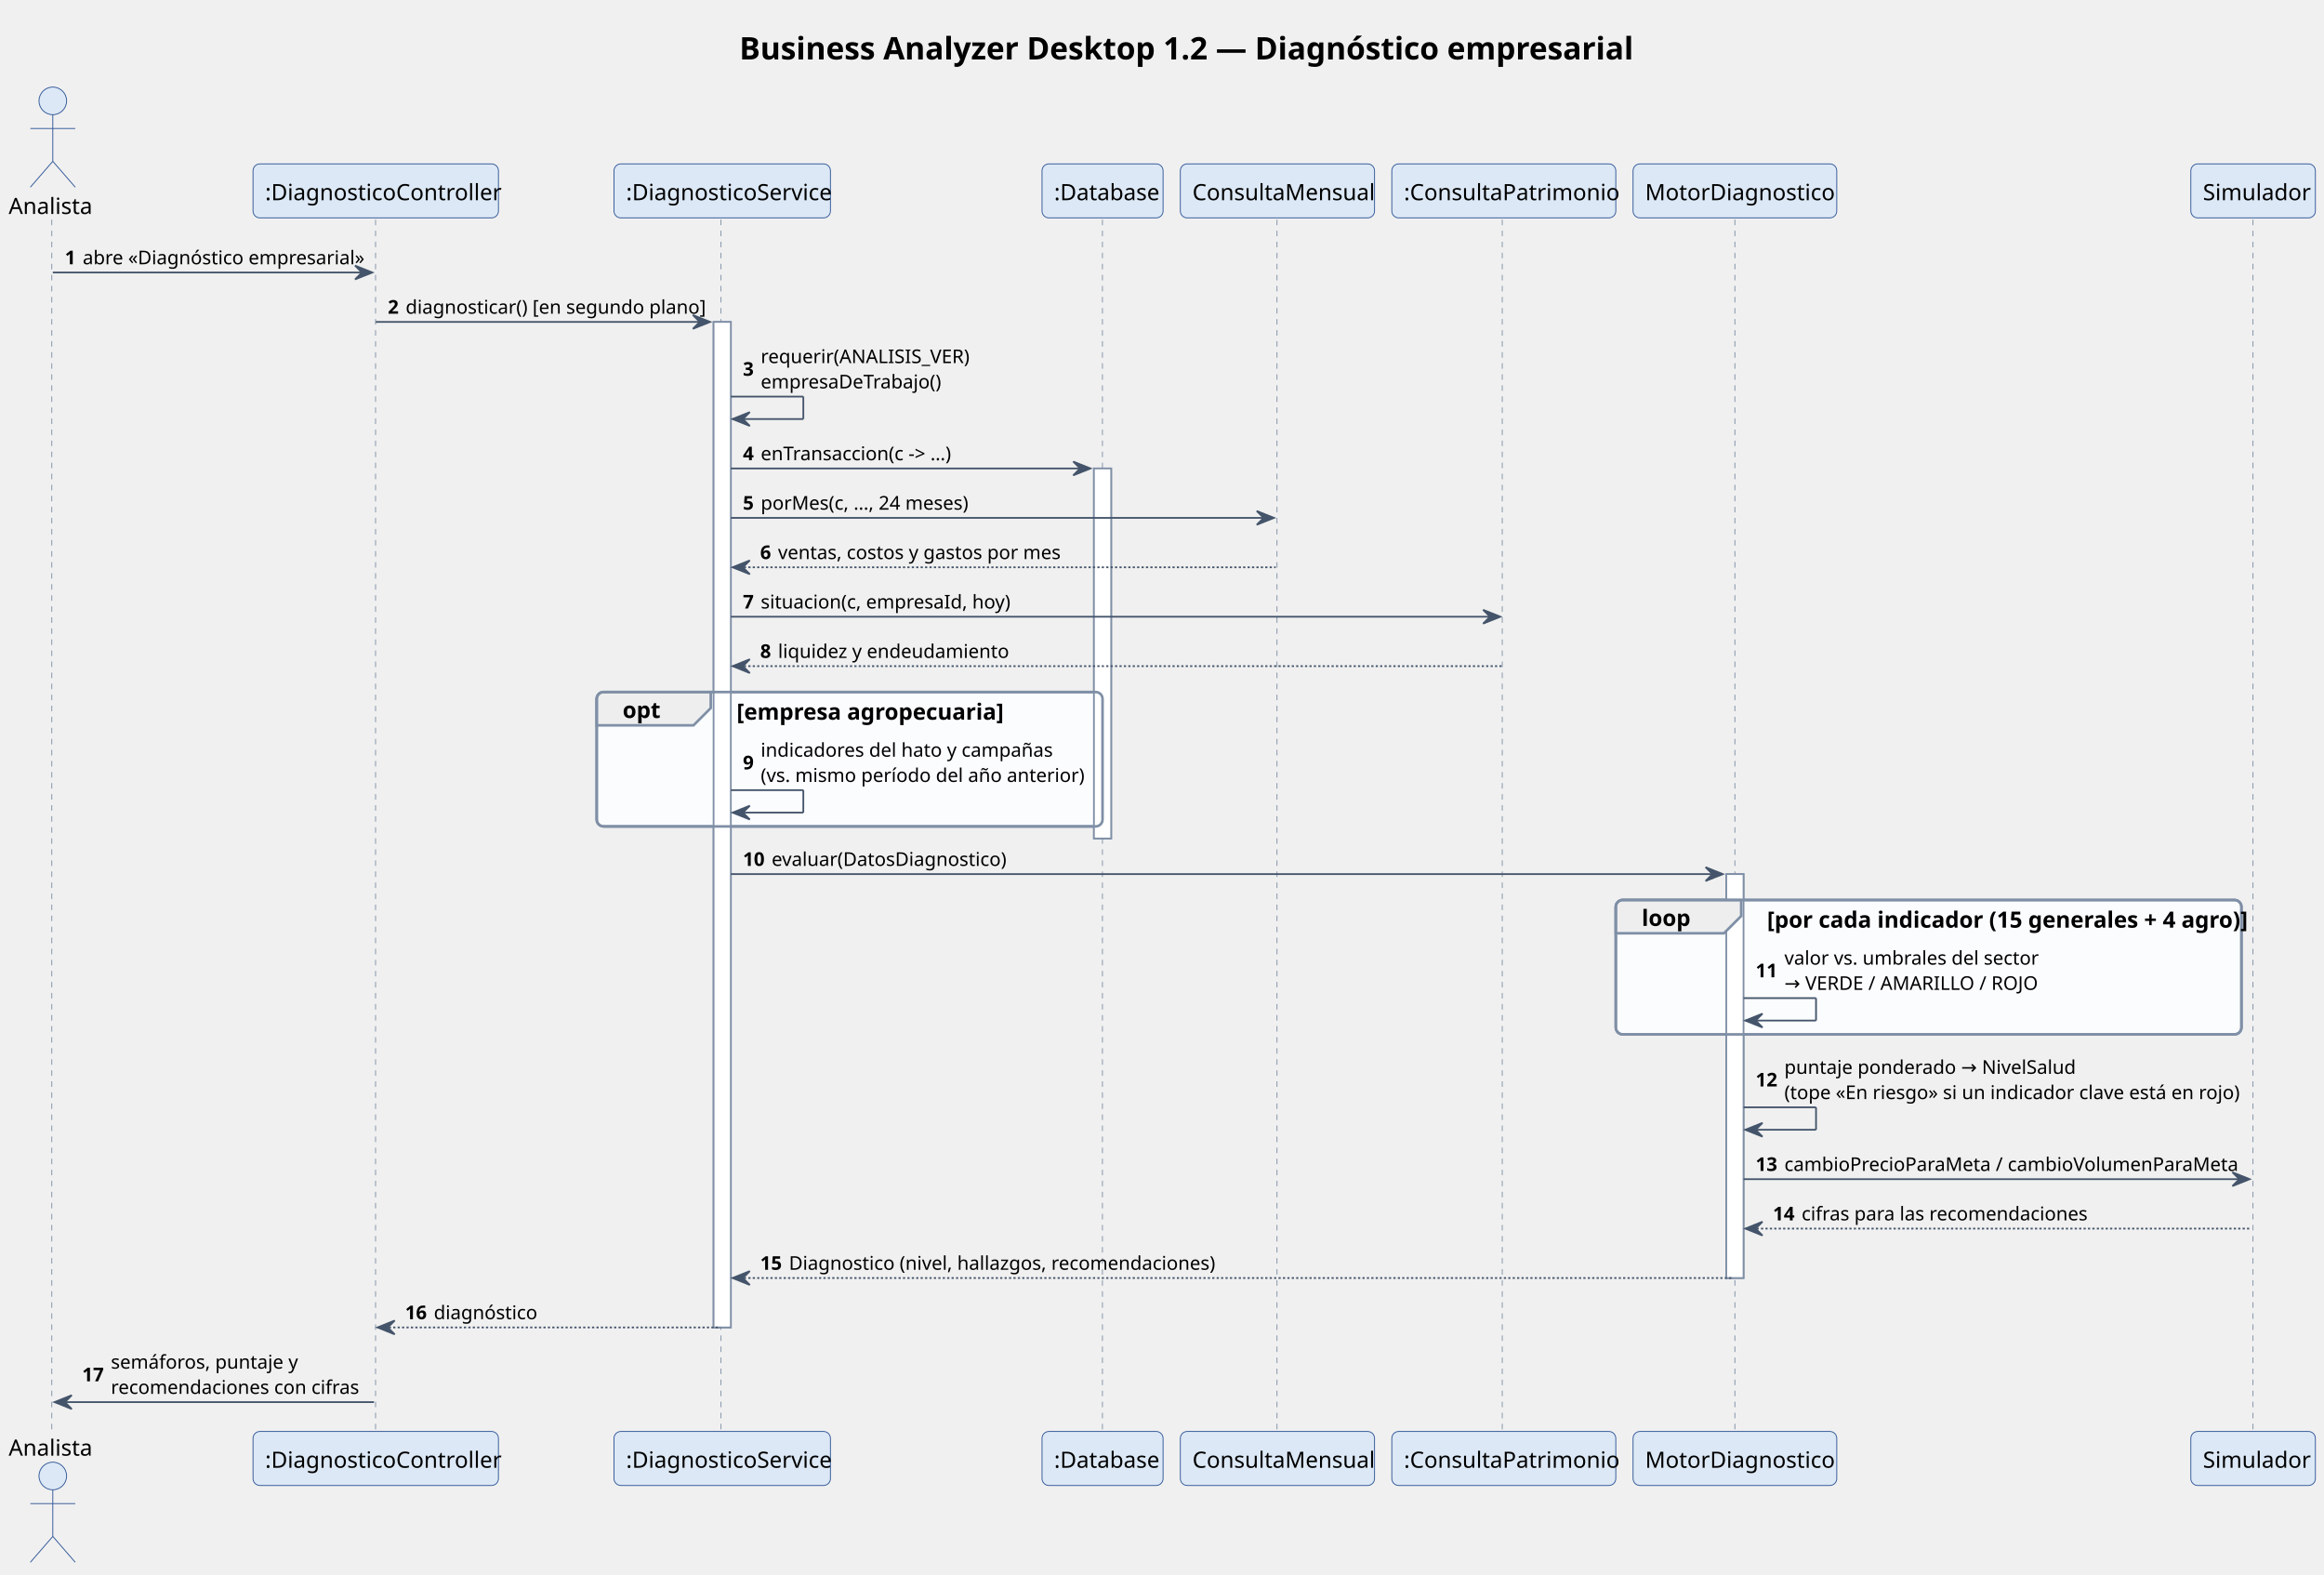
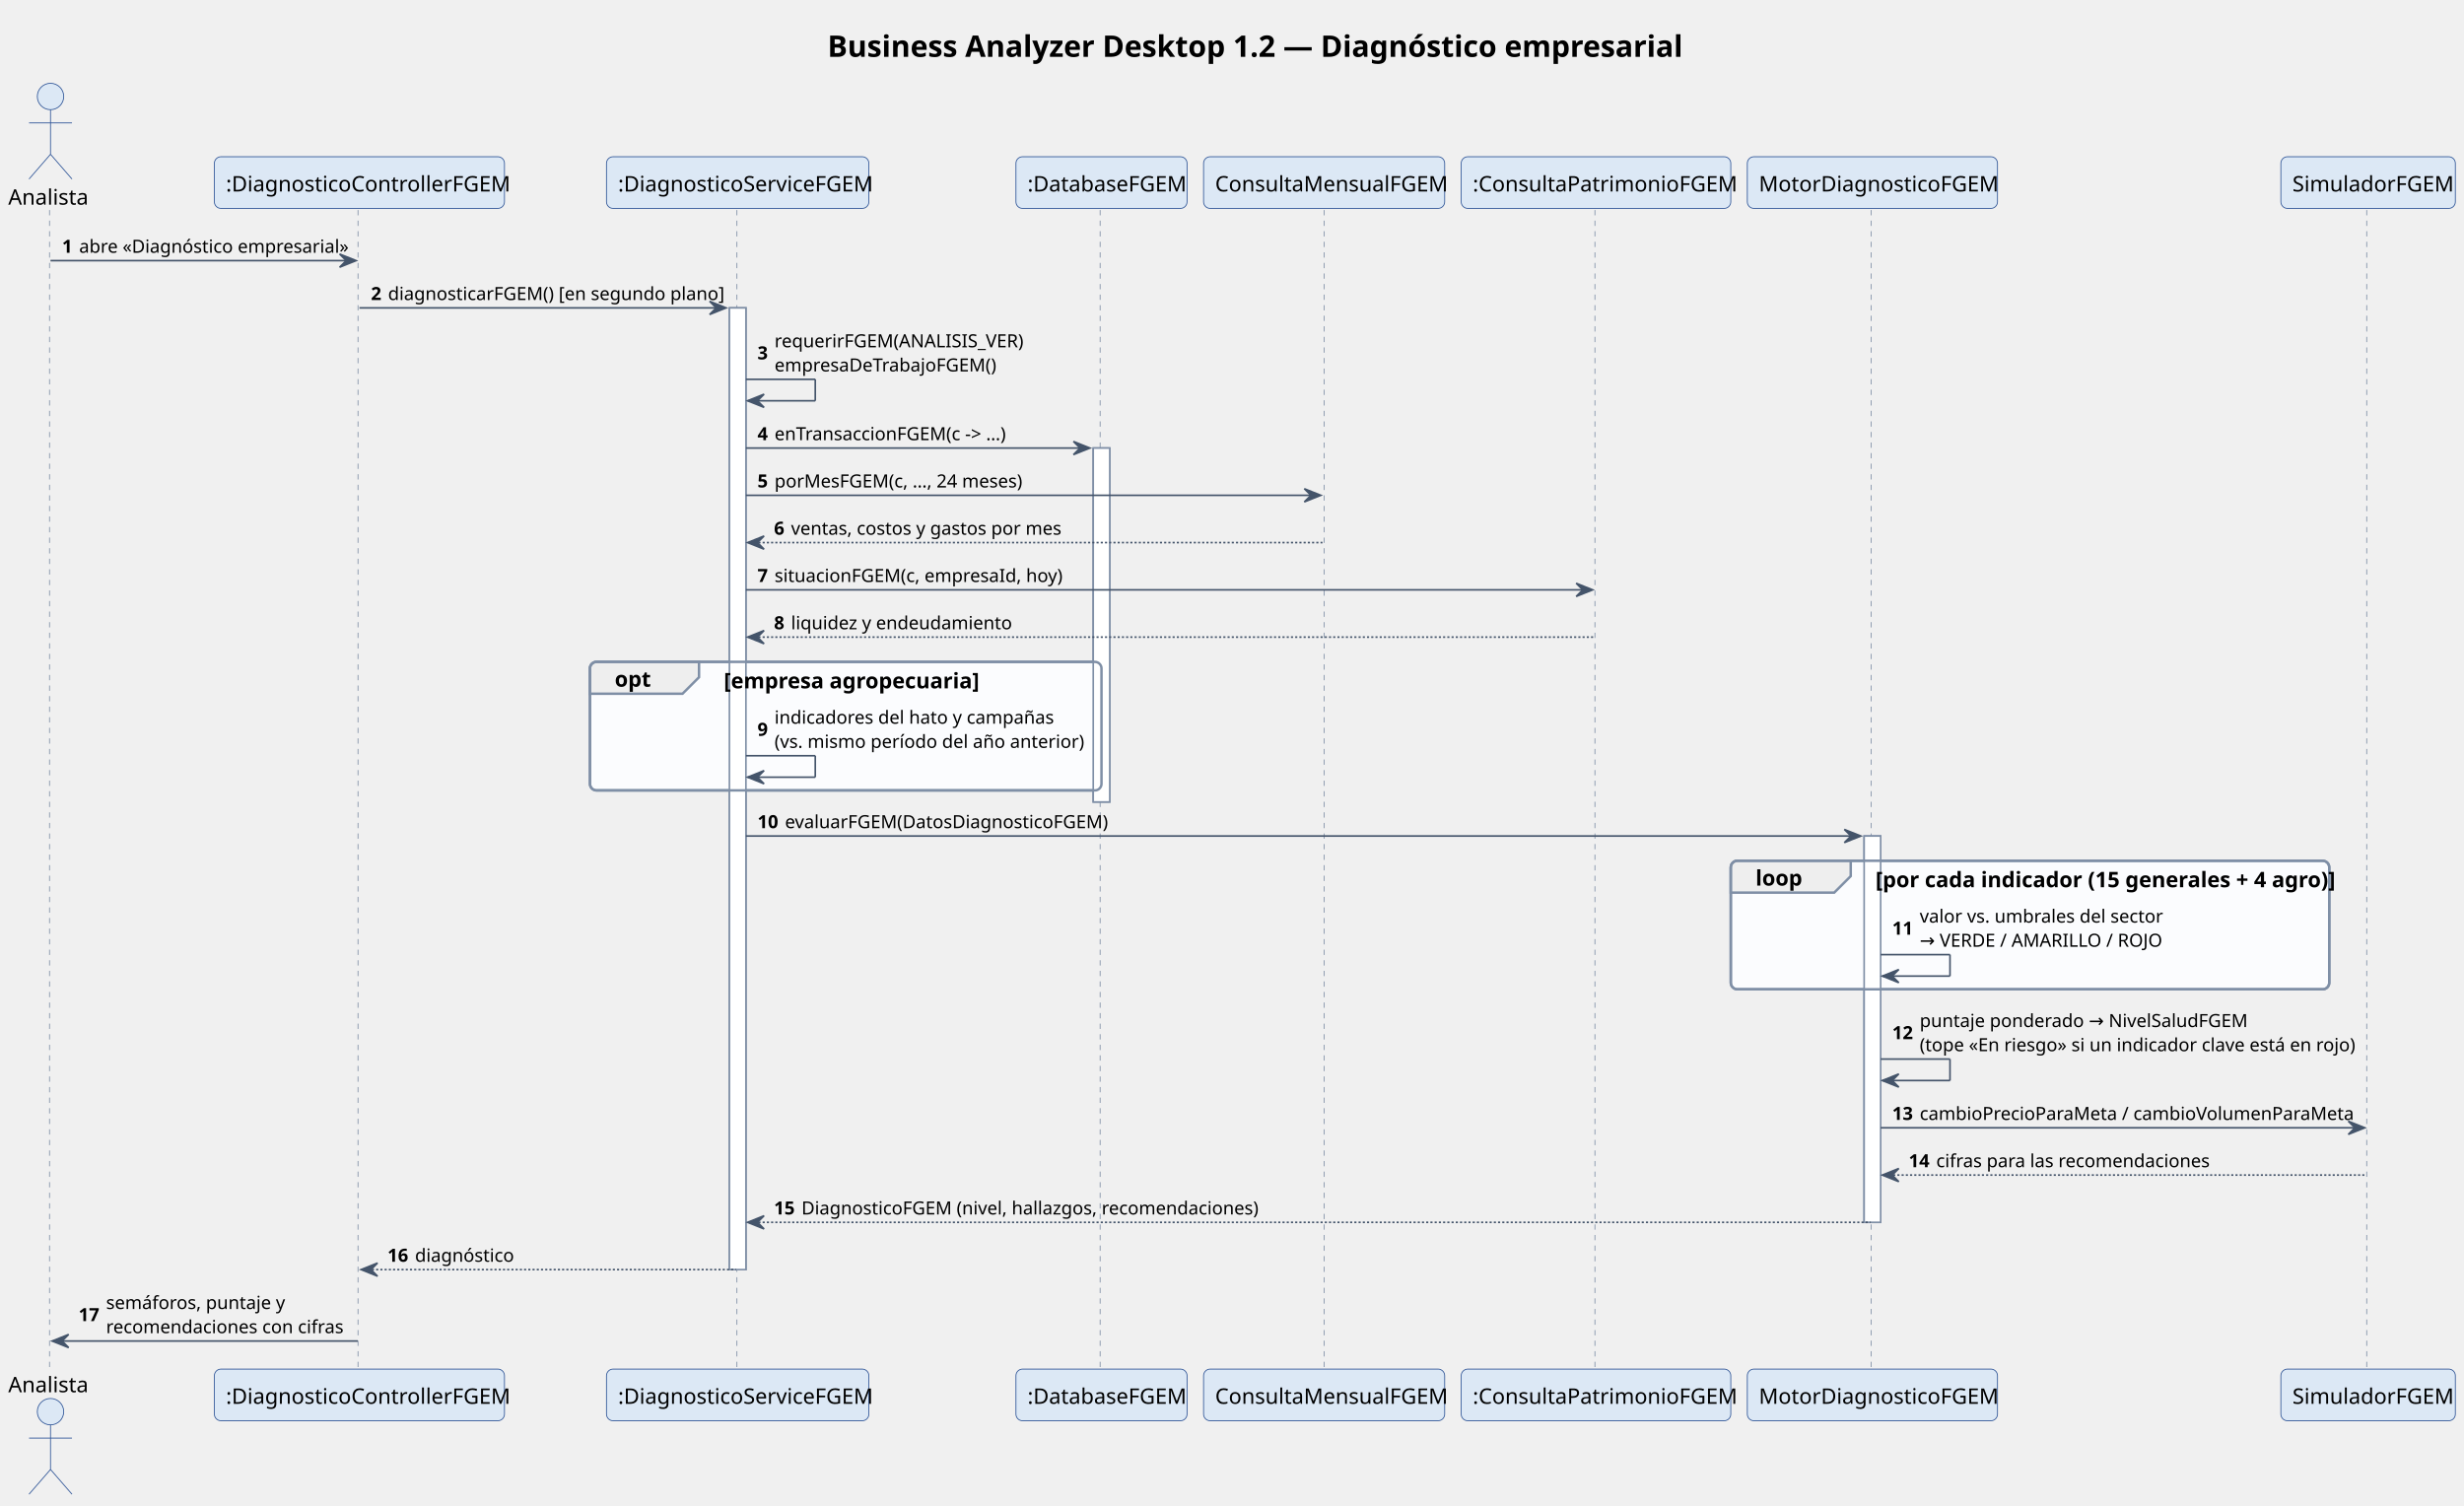
- <svg xmlns="http://www.w3.org/2000/svg" contentStyleType="text/css" height="1425px" preserveAspectRatio="none" style="width:2104px;height:1425px;background:#FFFFFF;" version="1.1" viewBox="0 0 2104 1425" width="2104.688px" zoomAndPan="magnify">
+ <svg xmlns="http://www.w3.org/2000/svg" contentStyleType="text/css" height="1425px" preserveAspectRatio="none" style="width:2332px;height:1425px;background:#FFFFFF;" version="1.1" viewBox="0 0 2332 1425" width="2332.812px" zoomAndPan="magnify">
  <defs />
  <g>
-     <text fill="#000000" font-family="Segoe UI" font-size="28.125" font-weight="bold" lengthAdjust="spacing" textLength="763.728" x="669.363" y="53.787">Business Analyzer Desktop 1.2 — Diagnóstico empresarial</text>
-     <rect fill="#FFFFFF" height="910.187" style="stroke:#7F8FA6;stroke-width:1.562;" width="15.625" x="646.029" y="291.397" />
-     <rect fill="#FFFFFF" height="334.949" style="stroke:#7F8FA6;stroke-width:1.562;" width="15.625" x="990.365" y="424.042" />
-     <rect fill="#FFFFFF" height="365.622" style="stroke:#7F8FA6;stroke-width:1.562;" width="15.625" x="1562.867" y="791.226" />
-     <rect fill="#FBFCFE" height="121.631" rx="6.25" ry="6.25" style="stroke:#7F8FA6;stroke-width:2.344;" width="457.946" x="540.231" y="626.422" />
-     <rect fill="#FBFCFE" height="121.631" rx="6.25" ry="6.25" style="stroke:#7F8FA6;stroke-width:2.344;" width="566.409" x="1462.842" y="814.664" />
+     <text fill="#000000" font-family="Segoe UI" font-size="28.125" font-weight="bold" lengthAdjust="spacing" textLength="763.728" x="783.163" y="53.787">Business Analyzer Desktop 1.2 — Diagnóstico empresarial</text>
+     <rect fill="#FFFFFF" height="910.187" style="stroke:#7F8FA6;stroke-width:1.562;" width="15.625" x="690.34" y="291.397" />
+     <rect fill="#FFFFFF" height="334.949" style="stroke:#7F8FA6;stroke-width:1.562;" width="15.625" x="1034.677" y="424.042" />
+     <rect fill="#FFFFFF" height="365.622" style="stroke:#7F8FA6;stroke-width:1.562;" width="15.625" x="1764.283" y="791.226" />
+     <rect fill="#FBFCFE" height="121.631" rx="6.25" ry="6.25" style="stroke:#7F8FA6;stroke-width:2.344;" width="484.13" x="558.359" y="626.422" />
+     <rect fill="#FBFCFE" height="121.631" rx="6.25" ry="6.25" style="stroke:#7F8FA6;stroke-width:2.344;" width="566.409" x="1638.074" y="814.664" />
    <line style="stroke:#7F8FA6;stroke-width:0.781;stroke-dasharray:5.0,5.0;" x1="46.875" x2="46.875" y1="198.801" y2="1297.305" />
-     <line style="stroke:#7F8FA6;stroke-width:0.781;stroke-dasharray:5.0,5.0;" x1="340.014" x2="340.014" y1="198.801" y2="1297.305" />
-     <line style="stroke:#7F8FA6;stroke-width:0.781;stroke-dasharray:5.0,5.0;" x1="652.731" x2="652.731" y1="198.801" y2="1297.305" />
-     <line style="stroke:#7F8FA6;stroke-width:0.781;stroke-dasharray:5.0,5.0;" x1="998.069" x2="998.069" y1="198.801" y2="1297.305" />
-     <line style="stroke:#7F8FA6;stroke-width:0.781;stroke-dasharray:5.0,5.0;" x1="1156.099" x2="1156.099" y1="198.801" y2="1297.305" />
-     <line style="stroke:#7F8FA6;stroke-width:0.781;stroke-dasharray:5.0,5.0;" x1="1360.049" x2="1360.049" y1="198.801" y2="1297.305" />
-     <line style="stroke:#7F8FA6;stroke-width:0.781;stroke-dasharray:5.0,5.0;" x1="1570.655" x2="1570.655" y1="198.801" y2="1297.305" />
-     <line style="stroke:#7F8FA6;stroke-width:0.781;stroke-dasharray:5.0,5.0;" x1="2039.699" x2="2039.699" y1="198.801" y2="1297.305" />
+     <line style="stroke:#7F8FA6;stroke-width:0.781;stroke-dasharray:5.0,5.0;" x1="338.83" x2="338.83" y1="198.801" y2="1297.305" />
+     <line style="stroke:#7F8FA6;stroke-width:0.781;stroke-dasharray:5.0,5.0;" x1="697.421" x2="697.421" y1="198.801" y2="1297.305" />
+     <line style="stroke:#7F8FA6;stroke-width:0.781;stroke-dasharray:5.0,5.0;" x1="1041.197" x2="1041.197" y1="198.801" y2="1297.305" />
+     <line style="stroke:#7F8FA6;stroke-width:0.781;stroke-dasharray:5.0,5.0;" x1="1253.157" x2="1253.157" y1="198.801" y2="1297.305" />
+     <line style="stroke:#7F8FA6;stroke-width:0.781;stroke-dasharray:5.0,5.0;" x1="1509.475" x2="1509.475" y1="198.801" y2="1297.305" />
+     <line style="stroke:#7F8FA6;stroke-width:0.781;stroke-dasharray:5.0,5.0;" x1="1770.887" x2="1770.887" y1="198.801" y2="1297.305" />
+     <line style="stroke:#7F8FA6;stroke-width:0.781;stroke-dasharray:5.0,5.0;" x1="2239.931" x2="2239.931" y1="198.801" y2="1297.305" />
    <text fill="#000000" font-family="Segoe UI" font-size="20.312" lengthAdjust="spacing" textLength="70.608" x="7.812" y="193.703">Analista</text>
    <ellipse cx="47.804" cy="91.315" fill="#DCE8F5" rx="12.5" ry="12.5" style="stroke:#2F5597;stroke-width:0.781;" />
    <path d="M47.804,103.815 L47.804,146.002 M27.491,116.315 L68.116,116.315 M47.804,146.002 L27.491,169.44 M47.804,146.002 L68.116,169.44 " fill="none" style="stroke:#2F5597;stroke-width:0.781;" />
    <text fill="#000000" font-family="Segoe UI" font-size="20.312" lengthAdjust="spacing" textLength="70.608" x="7.812" y="1317.662">Analista</text>
    <ellipse cx="47.804" cy="1336.041" fill="#DCE8F5" rx="12.5" ry="12.5" style="stroke:#2F5597;stroke-width:0.781;" />
    <path d="M47.804,1348.541 L47.804,1390.729 M27.491,1361.041 L68.116,1361.041 M47.804,1390.729 L27.491,1414.166 M47.804,1390.729 L68.116,1414.166 " fill="none" style="stroke:#2F5597;stroke-width:0.781;" />
-     <rect fill="#DCE8F5" height="48.892" rx="6.25" ry="6.25" style="stroke:#2F5597;stroke-width:0.781;" width="222.183" x="229.077" y="148.346" />
-     <text fill="#000000" font-family="Segoe UI" font-size="20.312" lengthAdjust="spacing" textLength="200.308" x="240.014" y="181.203">:DiagnosticoController</text>
-     <rect fill="#DCE8F5" height="48.892" rx="6.25" ry="6.25" style="stroke:#2F5597;stroke-width:0.781;" width="222.183" x="229.077" y="1295.743" />
-     <text fill="#000000" font-family="Segoe UI" font-size="20.312" lengthAdjust="spacing" textLength="200.308" x="240.014" y="1328.6">:DiagnosticoController</text>
-     <rect fill="#DCE8F5" height="48.892" rx="6.25" ry="6.25" style="stroke:#2F5597;stroke-width:0.781;" width="195.969" x="555.856" y="148.346" />
-     <text fill="#000000" font-family="Segoe UI" font-size="20.312" lengthAdjust="spacing" textLength="174.094" x="566.794" y="181.203">:DiagnosticoService</text>
-     <rect fill="#DCE8F5" height="48.892" rx="6.25" ry="6.25" style="stroke:#2F5597;stroke-width:0.781;" width="195.969" x="555.856" y="1295.743" />
-     <text fill="#000000" font-family="Segoe UI" font-size="20.312" lengthAdjust="spacing" textLength="174.094" x="566.794" y="1328.6">:DiagnosticoService</text>
-     <rect fill="#DCE8F5" height="48.892" rx="6.25" ry="6.25" style="stroke:#2F5597;stroke-width:0.781;" width="109.592" x="943.382" y="148.346" />
-     <text fill="#000000" font-family="Segoe UI" font-size="20.312" lengthAdjust="spacing" textLength="87.717" x="954.319" y="181.203">:Database</text>
-     <rect fill="#DCE8F5" height="48.892" rx="6.25" ry="6.25" style="stroke:#2F5597;stroke-width:0.781;" width="109.592" x="943.382" y="1295.743" />
-     <text fill="#000000" font-family="Segoe UI" font-size="20.312" lengthAdjust="spacing" textLength="87.717" x="954.319" y="1328.6">:Database</text>
-     <rect fill="#DCE8F5" height="48.892" rx="6.25" ry="6.25" style="stroke:#2F5597;stroke-width:0.781;" width="175.826" x="1068.599" y="148.346" />
-     <text fill="#000000" font-family="Segoe UI" font-size="20.312" lengthAdjust="spacing" textLength="153.951" x="1079.536" y="181.203">ConsultaMensual</text>
-     <rect fill="#DCE8F5" height="48.892" rx="6.25" ry="6.25" style="stroke:#2F5597;stroke-width:0.781;" width="175.826" x="1068.599" y="1295.743" />
-     <text fill="#000000" font-family="Segoe UI" font-size="20.312" lengthAdjust="spacing" textLength="153.951" x="1079.536" y="1328.6">ConsultaMensual</text>
-     <rect fill="#DCE8F5" height="48.892" rx="6.25" ry="6.25" style="stroke:#2F5597;stroke-width:0.781;" width="202.793" x="1260.049" y="148.346" />
-     <text fill="#000000" font-family="Segoe UI" font-size="20.312" lengthAdjust="spacing" textLength="180.918" x="1270.987" y="181.203">:ConsultaPatrimonio</text>
-     <rect fill="#DCE8F5" height="48.892" rx="6.25" ry="6.25" style="stroke:#2F5597;stroke-width:0.781;" width="202.793" x="1260.049" y="1295.743" />
-     <text fill="#000000" font-family="Segoe UI" font-size="20.312" lengthAdjust="spacing" textLength="180.918" x="1270.987" y="1328.6">:ConsultaPatrimonio</text>
-     <rect fill="#DCE8F5" height="48.892" rx="6.25" ry="6.25" style="stroke:#2F5597;stroke-width:0.781;" width="184.425" x="1478.467" y="148.346" />
-     <text fill="#000000" font-family="Segoe UI" font-size="20.312" lengthAdjust="spacing" textLength="162.55" x="1489.405" y="181.203">MotorDiagnostico</text>
-     <rect fill="#DCE8F5" height="48.892" rx="6.25" ry="6.25" style="stroke:#2F5597;stroke-width:0.781;" width="184.425" x="1478.467" y="1295.743" />
-     <text fill="#000000" font-family="Segoe UI" font-size="20.312" lengthAdjust="spacing" textLength="162.55" x="1489.405" y="1328.6">MotorDiagnostico</text>
-     <rect fill="#DCE8F5" height="48.892" rx="6.25" ry="6.25" style="stroke:#2F5597;stroke-width:0.781;" width="112.756" x="1983.449" y="148.346" />
-     <text fill="#000000" font-family="Segoe UI" font-size="20.312" lengthAdjust="spacing" textLength="90.881" x="1994.387" y="181.203">Simulador</text>
-     <rect fill="#DCE8F5" height="48.892" rx="6.25" ry="6.25" style="stroke:#2F5597;stroke-width:0.781;" width="112.756" x="1983.449" y="1295.743" />
-     <text fill="#000000" font-family="Segoe UI" font-size="20.312" lengthAdjust="spacing" textLength="90.881" x="1994.387" y="1328.6">Simulador</text>
-     <rect fill="#FFFFFF" height="910.187" style="stroke:#7F8FA6;stroke-width:1.562;" width="15.625" x="646.029" y="291.397" />
-     <rect fill="#FFFFFF" height="334.949" style="stroke:#7F8FA6;stroke-width:1.562;" width="15.625" x="990.365" y="424.042" />
-     <rect fill="#FFFFFF" height="365.622" style="stroke:#7F8FA6;stroke-width:1.562;" width="15.625" x="1562.867" y="791.226" />
+     <rect fill="#DCE8F5" height="48.892" rx="6.25" ry="6.25" style="stroke:#2F5597;stroke-width:0.781;" width="274.551" x="202.893" y="148.346" />
+     <text fill="#000000" font-family="Segoe UI" font-size="20.312" lengthAdjust="spacing" textLength="252.676" x="213.83" y="181.203">:DiagnosticoControllerFGEM</text>
+     <rect fill="#DCE8F5" height="48.892" rx="6.25" ry="6.25" style="stroke:#2F5597;stroke-width:0.781;" width="274.551" x="202.893" y="1295.743" />
+     <text fill="#000000" font-family="Segoe UI" font-size="20.312" lengthAdjust="spacing" textLength="252.676" x="213.83" y="1328.6">:DiagnosticoControllerFGEM</text>
+     <rect fill="#DCE8F5" height="48.892" rx="6.25" ry="6.25" style="stroke:#2F5597;stroke-width:0.781;" width="248.338" x="573.984" y="148.346" />
+     <text fill="#000000" font-family="Segoe UI" font-size="20.312" lengthAdjust="spacing" textLength="226.463" x="584.921" y="181.203">:DiagnosticoServiceFGEM</text>
+     <rect fill="#DCE8F5" height="48.892" rx="6.25" ry="6.25" style="stroke:#2F5597;stroke-width:0.781;" width="248.338" x="573.984" y="1295.743" />
+     <text fill="#000000" font-family="Segoe UI" font-size="20.312" lengthAdjust="spacing" textLength="226.463" x="584.921" y="1328.6">:DiagnosticoServiceFGEM</text>
+     <rect fill="#DCE8F5" height="48.892" rx="6.25" ry="6.25" style="stroke:#2F5597;stroke-width:0.781;" width="161.96" x="961.509" y="148.346" />
+     <text fill="#000000" font-family="Segoe UI" font-size="20.312" lengthAdjust="spacing" textLength="140.085" x="972.447" y="181.203">:DatabaseFGEM</text>
+     <rect fill="#DCE8F5" height="48.892" rx="6.25" ry="6.25" style="stroke:#2F5597;stroke-width:0.781;" width="161.96" x="961.509" y="1295.743" />
+     <text fill="#000000" font-family="Segoe UI" font-size="20.312" lengthAdjust="spacing" textLength="140.085" x="972.447" y="1328.6">:DatabaseFGEM</text>
+     <rect fill="#DCE8F5" height="48.892" rx="6.25" ry="6.25" style="stroke:#2F5597;stroke-width:0.781;" width="228.194" x="1139.094" y="148.346" />
+     <text fill="#000000" font-family="Segoe UI" font-size="20.312" lengthAdjust="spacing" textLength="206.319" x="1150.032" y="181.203">ConsultaMensualFGEM</text>
+     <rect fill="#DCE8F5" height="48.892" rx="6.25" ry="6.25" style="stroke:#2F5597;stroke-width:0.781;" width="228.194" x="1139.094" y="1295.743" />
+     <text fill="#000000" font-family="Segoe UI" font-size="20.312" lengthAdjust="spacing" textLength="206.319" x="1150.032" y="1328.6">ConsultaMensualFGEM</text>
+     <rect fill="#DCE8F5" height="48.892" rx="6.25" ry="6.25" style="stroke:#2F5597;stroke-width:0.781;" width="255.161" x="1382.913" y="148.346" />
+     <text fill="#000000" font-family="Segoe UI" font-size="20.312" lengthAdjust="spacing" textLength="233.286" x="1393.85" y="181.203">:ConsultaPatrimonioFGEM</text>
+     <rect fill="#DCE8F5" height="48.892" rx="6.25" ry="6.25" style="stroke:#2F5597;stroke-width:0.781;" width="255.161" x="1382.913" y="1295.743" />
+     <text fill="#000000" font-family="Segoe UI" font-size="20.312" lengthAdjust="spacing" textLength="233.286" x="1393.85" y="1328.6">:ConsultaPatrimonioFGEM</text>
+     <rect fill="#DCE8F5" height="48.892" rx="6.25" ry="6.25" style="stroke:#2F5597;stroke-width:0.781;" width="236.793" x="1653.699" y="148.346" />
+     <text fill="#000000" font-family="Segoe UI" font-size="20.312" lengthAdjust="spacing" textLength="214.918" x="1664.637" y="181.203">MotorDiagnosticoFGEM</text>
+     <rect fill="#DCE8F5" height="48.892" rx="6.25" ry="6.25" style="stroke:#2F5597;stroke-width:0.781;" width="236.793" x="1653.699" y="1295.743" />
+     <text fill="#000000" font-family="Segoe UI" font-size="20.312" lengthAdjust="spacing" textLength="214.918" x="1664.637" y="1328.6">MotorDiagnosticoFGEM</text>
+     <rect fill="#DCE8F5" height="48.892" rx="6.25" ry="6.25" style="stroke:#2F5597;stroke-width:0.781;" width="165.124" x="2158.681" y="148.346" />
+     <text fill="#000000" font-family="Segoe UI" font-size="20.312" lengthAdjust="spacing" textLength="143.249" x="2169.619" y="181.203">SimuladorFGEM</text>
+     <rect fill="#DCE8F5" height="48.892" rx="6.25" ry="6.25" style="stroke:#2F5597;stroke-width:0.781;" width="165.124" x="2158.681" y="1295.743" />
+     <text fill="#000000" font-family="Segoe UI" font-size="20.312" lengthAdjust="spacing" textLength="143.249" x="2169.619" y="1328.6">SimuladorFGEM</text>
+     <rect fill="#FFFFFF" height="910.187" style="stroke:#7F8FA6;stroke-width:1.562;" width="15.625" x="690.34" y="291.397" />
+     <rect fill="#FFFFFF" height="334.949" style="stroke:#7F8FA6;stroke-width:1.562;" width="15.625" x="1034.677" y="424.042" />
+     <rect fill="#FFFFFF" height="365.622" style="stroke:#7F8FA6;stroke-width:1.562;" width="15.625" x="1764.283" y="791.226" />
    <polygon fill="#44546A" points="321.418,240.411,337.043,246.661,321.418,252.911,327.668,246.661" style="stroke:#44546A;stroke-width:1.562;" />
    <line style="stroke:#44546A;stroke-width:1.562;" x1="47.804" x2="330.793" y1="246.661" y2="246.661" />
    <text fill="#000000" font-family="Segoe UI" font-size="17.188" font-weight="bold" lengthAdjust="spacing" textLength="9.886" x="58.741" y="239.223">1</text>
    <text fill="#000000" font-family="Segoe UI" font-size="17.188" lengthAdjust="spacing" textLength="238.728" x="74.877" y="239.223">abre «Diagnóstico empresarial»</text>
-     <polygon fill="#44546A" points="627.279,285.147,642.904,291.397,627.279,297.647,633.529,291.397" style="stroke:#44546A;stroke-width:1.562;" />
-     <line style="stroke:#44546A;stroke-width:1.562;" x1="340.168" x2="636.654" y1="291.397" y2="291.397" />
+     <polygon fill="#44546A" points="671.59,285.147,687.215,291.397,671.59,297.647,677.84,291.397" style="stroke:#44546A;stroke-width:1.562;" />
+     <line style="stroke:#44546A;stroke-width:1.562;" x1="340.168" x2="680.965" y1="291.397" y2="291.397" />
    <text fill="#000000" font-family="Segoe UI" font-size="17.188" font-weight="bold" lengthAdjust="spacing" textLength="9.886" x="351.106" y="283.958">2</text>
-     <text fill="#000000" font-family="Segoe UI" font-size="17.188" lengthAdjust="spacing" textLength="260.036" x="367.242" y="283.958">diagnosticar()  [en segundo plano]</text>
-     <line style="stroke:#44546A;stroke-width:1.562;" x1="661.654" x2="727.279" y1="358.993" y2="358.993" />
-     <line style="stroke:#44546A;stroke-width:1.562;" x1="727.279" x2="727.279" y1="358.993" y2="379.306" />
-     <line style="stroke:#44546A;stroke-width:1.562;" x1="663.216" x2="727.279" y1="379.306" y2="379.306" />
-     <polygon fill="#44546A" points="678.841,373.056,663.216,379.306,678.841,385.556,672.591,379.306" style="stroke:#44546A;stroke-width:1.562;" />
-     <text fill="#000000" font-family="Segoe UI" font-size="17.188" font-weight="bold" lengthAdjust="spacing" textLength="9.886" x="672.591" y="340.125">3</text>
-     <text fill="#000000" font-family="Segoe UI" font-size="17.188" lengthAdjust="spacing" textLength="177.599" x="688.727" y="328.694">requerir(ANALISIS_VER)</text>
-     <text fill="#000000" font-family="Segoe UI" font-size="17.188" lengthAdjust="spacing" textLength="153.118" x="688.727" y="351.555">empresaDeTrabajo()</text>
-     <polygon fill="#44546A" points="971.615,417.792,987.24,424.042,971.615,430.292,977.865,424.042" style="stroke:#44546A;stroke-width:1.562;" />
-     <line style="stroke:#44546A;stroke-width:1.562;" x1="661.654" x2="980.99" y1="424.042" y2="424.042" />
-     <text fill="#000000" font-family="Segoe UI" font-size="17.188" font-weight="bold" lengthAdjust="spacing" textLength="9.886" x="672.591" y="416.603">4</text>
-     <text fill="#000000" font-family="Segoe UI" font-size="17.188" lengthAdjust="spacing" textLength="166.999" x="688.727" y="416.603">enTransaccion(c -&gt; …)</text>
-     <polygon fill="#44546A" points="1137.761,462.527,1153.386,468.777,1137.761,475.027,1144.011,468.777" style="stroke:#44546A;stroke-width:1.562;" />
-     <line style="stroke:#44546A;stroke-width:1.562;" x1="661.654" x2="1147.136" y1="468.777" y2="468.777" />
-     <text fill="#000000" font-family="Segoe UI" font-size="17.188" font-weight="bold" lengthAdjust="spacing" textLength="9.886" x="672.591" y="461.339">5</text>
-     <text fill="#000000" font-family="Segoe UI" font-size="17.188" lengthAdjust="spacing" textLength="176.247" x="688.727" y="461.339">porMes(c, …, 24 meses)</text>
-     <polygon fill="#44546A" points="678.841,507.263,663.216,513.513,678.841,519.763,672.591,513.513" style="stroke:#44546A;stroke-width:1.562;" />
-     <line style="stroke:#44546A;stroke-width:1.562;stroke-dasharray:2.0,2.0;" x1="669.466" x2="1154.949" y1="513.513" y2="513.513" />
-     <text fill="#000000" font-family="Segoe UI" font-size="17.188" font-weight="bold" lengthAdjust="spacing" textLength="9.886" x="688.216" y="506.075">6</text>
-     <text fill="#000000" font-family="Segoe UI" font-size="17.188" lengthAdjust="spacing" textLength="239.467" x="704.352" y="506.075">ventas, costos y gastos por mes</text>
-     <polygon fill="#44546A" points="1342.696,551.999,1358.321,558.249,1342.696,564.499,1348.946,558.249" style="stroke:#44546A;stroke-width:1.562;" />
-     <line style="stroke:#44546A;stroke-width:1.562;" x1="661.654" x2="1352.071" y1="558.249" y2="558.249" />
-     <text fill="#000000" font-family="Segoe UI" font-size="17.188" font-weight="bold" lengthAdjust="spacing" textLength="9.886" x="672.591" y="550.81">7</text>
-     <text fill="#000000" font-family="Segoe UI" font-size="17.188" lengthAdjust="spacing" textLength="210.538" x="688.727" y="550.81">situacion(c, empresaId, hoy)</text>
-     <polygon fill="#44546A" points="678.841,596.735,663.216,602.985,678.841,609.235,672.591,602.985" style="stroke:#44546A;stroke-width:1.562;" />
-     <line style="stroke:#44546A;stroke-width:1.562;stroke-dasharray:2.0,2.0;" x1="669.466" x2="1359.883" y1="602.985" y2="602.985" />
-     <text fill="#000000" font-family="Segoe UI" font-size="17.188" font-weight="bold" lengthAdjust="spacing" textLength="9.886" x="688.216" y="595.546">8</text>
-     <text fill="#000000" font-family="Segoe UI" font-size="17.188" lengthAdjust="spacing" textLength="196.943" x="704.352" y="595.546">liquidez y endeudamiento</text>
-     <path d="M546.481,626.422 L643.462,626.422 L643.462,640.939 L627.837,656.564 L540.231,656.564 L540.231,632.672 A6.25,6.25 0 0 1 546.481,626.422 " fill="#EEEEEE" style="stroke:#7F8FA6;stroke-width:2.344;" />
-     <rect fill="none" height="121.631" rx="6.25" ry="6.25" style="stroke:#7F8FA6;stroke-width:2.344;" width="457.946" x="540.231" y="626.422" />
-     <text fill="#000000" font-family="Segoe UI" font-size="20.312" font-weight="bold" lengthAdjust="spacing" textLength="32.919" x="563.669" y="649.904">opt</text>
-     <text fill="#000000" font-family="Segoe UI" font-size="20.312" font-weight="bold" lengthAdjust="spacing" textLength="227.077" x="666.9" y="651.466">[empresa agropecuaria]</text>
-     <line style="stroke:#44546A;stroke-width:1.562;" x1="661.654" x2="727.279" y1="715.24" y2="715.24" />
-     <line style="stroke:#44546A;stroke-width:1.562;" x1="727.279" x2="727.279" y1="715.24" y2="735.553" />
-     <line style="stroke:#44546A;stroke-width:1.562;" x1="663.216" x2="727.279" y1="735.553" y2="735.553" />
-     <polygon fill="#44546A" points="678.841,729.303,663.216,735.553,678.841,741.803,672.591,735.553" style="stroke:#44546A;stroke-width:1.562;" />
-     <text fill="#000000" font-family="Segoe UI" font-size="17.188" font-weight="bold" lengthAdjust="spacing" textLength="9.886" x="672.591" y="696.371">9</text>
-     <text fill="#000000" font-family="Segoe UI" font-size="17.188" lengthAdjust="spacing" textLength="248.195" x="688.727" y="684.941">indicadores del hato y campañas</text>
-     <text fill="#000000" font-family="Segoe UI" font-size="17.188" lengthAdjust="spacing" textLength="275.075" x="688.727" y="707.802">(vs. mismo período del año anterior)</text>
-     <polygon fill="#44546A" points="1544.117,784.976,1559.742,791.226,1544.117,797.476,1550.367,791.226" style="stroke:#44546A;stroke-width:1.562;" />
-     <line style="stroke:#44546A;stroke-width:1.562;" x1="661.654" x2="1553.492" y1="791.226" y2="791.226" />
-     <text fill="#000000" font-family="Segoe UI" font-size="17.188" font-weight="bold" lengthAdjust="spacing" textLength="19.772" x="672.591" y="783.788">10</text>
-     <text fill="#000000" font-family="Segoe UI" font-size="17.188" lengthAdjust="spacing" textLength="199.1" x="698.613" y="783.788">evaluar(DatosDiagnostico)</text>
-     <path d="M1469.092,814.664 L1576.358,814.664 L1576.358,829.181 L1560.733,844.806 L1462.842,844.806 L1462.842,820.914 A6.25,6.25 0 0 1 1469.092,814.664 " fill="#EEEEEE" style="stroke:#7F8FA6;stroke-width:2.344;" />
-     <rect fill="none" height="121.631" rx="6.25" ry="6.25" style="stroke:#7F8FA6;stroke-width:2.344;" width="566.409" x="1462.842" y="814.664" />
-     <text fill="#000000" font-family="Segoe UI" font-size="20.312" font-weight="bold" lengthAdjust="spacing" textLength="43.204" x="1486.28" y="838.145">loop</text>
-     <text fill="#000000" font-family="Segoe UI" font-size="20.312" font-weight="bold" lengthAdjust="spacing" textLength="421.643" x="1599.796" y="839.708">[por cada indicador (15 generales + 4 agro)]</text>
-     <line style="stroke:#44546A;stroke-width:1.562;" x1="1578.492" x2="1644.117" y1="903.482" y2="903.482" />
-     <line style="stroke:#44546A;stroke-width:1.562;" x1="1644.117" x2="1644.117" y1="903.482" y2="923.795" />
-     <line style="stroke:#44546A;stroke-width:1.562;" x1="1580.054" x2="1644.117" y1="923.795" y2="923.795" />
-     <polygon fill="#44546A" points="1595.679,917.545,1580.054,923.795,1595.679,930.045,1589.429,923.795" style="stroke:#44546A;stroke-width:1.562;" />
-     <text fill="#000000" font-family="Segoe UI" font-size="17.188" font-weight="bold" lengthAdjust="spacing" textLength="19.772" x="1589.429" y="884.613">11</text>
-     <text fill="#000000" font-family="Segoe UI" font-size="17.188" lengthAdjust="spacing" textLength="214.433" x="1615.452" y="873.183">valor vs. umbrales del sector</text>
-     <text fill="#000000" font-family="Segoe UI" font-size="17.188" lengthAdjust="spacing" textLength="226.089" x="1615.452" y="896.043">→ VERDE / AMARILLO / ROJO</text>
-     <line style="stroke:#44546A;stroke-width:1.562;" x1="1578.492" x2="1644.117" y1="1002.328" y2="1002.328" />
-     <line style="stroke:#44546A;stroke-width:1.562;" x1="1644.117" x2="1644.117" y1="1002.328" y2="1022.641" />
-     <line style="stroke:#44546A;stroke-width:1.562;" x1="1580.054" x2="1644.117" y1="1022.641" y2="1022.641" />
-     <polygon fill="#44546A" points="1595.679,1016.391,1580.054,1022.641,1595.679,1028.891,1589.429,1022.641" style="stroke:#44546A;stroke-width:1.562;" />
-     <text fill="#000000" font-family="Segoe UI" font-size="17.188" font-weight="bold" lengthAdjust="spacing" textLength="19.772" x="1589.429" y="983.46">12</text>
-     <text fill="#000000" font-family="Segoe UI" font-size="17.188" lengthAdjust="spacing" textLength="250.444" x="1615.452" y="972.029">puntaje ponderado → NivelSalud</text>
-     <text fill="#000000" font-family="Segoe UI" font-size="17.188" lengthAdjust="spacing" textLength="390" x="1615.452" y="994.89">(tope «En riesgo» si un indicador clave está en rojo)</text>
-     <polygon fill="#44546A" points="2021.077,1061.127,2036.702,1067.377,2021.077,1073.627,2027.327,1067.377" style="stroke:#44546A;stroke-width:1.562;" />
-     <line style="stroke:#44546A;stroke-width:1.562;" x1="1578.492" x2="2030.452" y1="1067.377" y2="1067.377" />
-     <text fill="#000000" font-family="Segoe UI" font-size="17.188" font-weight="bold" lengthAdjust="spacing" textLength="19.772" x="1589.429" y="1059.938">13</text>
-     <text fill="#000000" font-family="Segoe UI" font-size="17.188" lengthAdjust="spacing" textLength="386.845" x="1615.452" y="1059.938">cambioPrecioParaMeta / cambioVolumenParaMeta</text>
-     <polygon fill="#44546A" points="1595.679,1105.862,1580.054,1112.112,1595.679,1118.362,1589.429,1112.112" style="stroke:#44546A;stroke-width:1.562;" />
-     <line style="stroke:#44546A;stroke-width:1.562;stroke-dasharray:2.0,2.0;" x1="1586.304" x2="2038.264" y1="1112.112" y2="1112.112" />
-     <text fill="#000000" font-family="Segoe UI" font-size="17.188" font-weight="bold" lengthAdjust="spacing" textLength="19.772" x="1605.054" y="1104.674">14</text>
-     <text fill="#000000" font-family="Segoe UI" font-size="17.188" lengthAdjust="spacing" textLength="240.927" x="1631.077" y="1104.674">cifras para las recomendaciones</text>
-     <polygon fill="#44546A" points="678.841,1150.598,663.216,1156.848,678.841,1163.098,672.591,1156.848" style="stroke:#44546A;stroke-width:1.562;" />
-     <line style="stroke:#44546A;stroke-width:1.562;stroke-dasharray:2.0,2.0;" x1="669.466" x2="1569.117" y1="1156.848" y2="1156.848" />
-     <text fill="#000000" font-family="Segoe UI" font-size="17.188" font-weight="bold" lengthAdjust="spacing" textLength="19.772" x="688.216" y="1149.409">15</text>
-     <text fill="#000000" font-family="Segoe UI" font-size="17.188" lengthAdjust="spacing" textLength="361.726" x="714.238" y="1149.409">Diagnostico (nivel, hallazgos, recomendaciones)</text>
+     <text fill="#000000" font-family="Segoe UI" font-size="17.188" lengthAdjust="spacing" textLength="304.348" x="367.242" y="283.958">diagnosticarFGEM()  [en segundo plano]</text>
+     <line style="stroke:#44546A;stroke-width:1.562;" x1="705.965" x2="771.59" y1="358.993" y2="358.993" />
+     <line style="stroke:#44546A;stroke-width:1.562;" x1="771.59" x2="771.59" y1="358.993" y2="379.306" />
+     <line style="stroke:#44546A;stroke-width:1.562;" x1="707.528" x2="771.59" y1="379.306" y2="379.306" />
+     <polygon fill="#44546A" points="723.153,373.056,707.528,379.306,723.153,385.556,716.903,379.306" style="stroke:#44546A;stroke-width:1.562;" />
+     <text fill="#000000" font-family="Segoe UI" font-size="17.188" font-weight="bold" lengthAdjust="spacing" textLength="9.886" x="716.903" y="340.125">3</text>
+     <text fill="#000000" font-family="Segoe UI" font-size="17.188" lengthAdjust="spacing" textLength="221.91" x="733.039" y="328.694">requerirFGEM(ANALISIS_VER)</text>
+     <text fill="#000000" font-family="Segoe UI" font-size="17.188" lengthAdjust="spacing" textLength="197.43" x="733.039" y="351.555">empresaDeTrabajoFGEM()</text>
+     <polygon fill="#44546A" points="1015.927,417.792,1031.552,424.042,1015.927,430.292,1022.177,424.042" style="stroke:#44546A;stroke-width:1.562;" />
+     <line style="stroke:#44546A;stroke-width:1.562;" x1="705.965" x2="1025.302" y1="424.042" y2="424.042" />
+     <text fill="#000000" font-family="Segoe UI" font-size="17.188" font-weight="bold" lengthAdjust="spacing" textLength="9.886" x="716.903" y="416.603">4</text>
+     <text fill="#000000" font-family="Segoe UI" font-size="17.188" lengthAdjust="spacing" textLength="211.311" x="733.039" y="416.603">enTransaccionFGEM(c -&gt; …)</text>
+     <polygon fill="#44546A" points="1234.441,462.527,1250.066,468.777,1234.441,475.027,1240.691,468.777" style="stroke:#44546A;stroke-width:1.562;" />
+     <line style="stroke:#44546A;stroke-width:1.562;" x1="705.965" x2="1243.816" y1="468.777" y2="468.777" />
+     <text fill="#000000" font-family="Segoe UI" font-size="17.188" font-weight="bold" lengthAdjust="spacing" textLength="9.886" x="716.903" y="461.339">5</text>
+     <text fill="#000000" font-family="Segoe UI" font-size="17.188" lengthAdjust="spacing" textLength="220.559" x="733.039" y="461.339">porMesFGEM(c, …, 24 meses)</text>
+     <polygon fill="#44546A" points="723.153,507.263,707.528,513.513,723.153,519.763,716.903,513.513" style="stroke:#44546A;stroke-width:1.562;" />
+     <line style="stroke:#44546A;stroke-width:1.562;stroke-dasharray:2.0,2.0;" x1="713.778" x2="1251.629" y1="513.513" y2="513.513" />
+     <text fill="#000000" font-family="Segoe UI" font-size="17.188" font-weight="bold" lengthAdjust="spacing" textLength="9.886" x="732.528" y="506.075">6</text>
+     <text fill="#000000" font-family="Segoe UI" font-size="17.188" lengthAdjust="spacing" textLength="239.467" x="748.664" y="506.075">ventas, costos y gastos por mes</text>
+     <polygon fill="#44546A" points="1491.744,551.999,1507.369,558.249,1491.744,564.499,1497.994,558.249" style="stroke:#44546A;stroke-width:1.562;" />
+     <line style="stroke:#44546A;stroke-width:1.562;" x1="705.965" x2="1501.119" y1="558.249" y2="558.249" />
+     <text fill="#000000" font-family="Segoe UI" font-size="17.188" font-weight="bold" lengthAdjust="spacing" textLength="9.886" x="716.903" y="550.81">7</text>
+     <text fill="#000000" font-family="Segoe UI" font-size="17.188" lengthAdjust="spacing" textLength="254.85" x="733.039" y="550.81">situacionFGEM(c, empresaId, hoy)</text>
+     <polygon fill="#44546A" points="723.153,596.735,707.528,602.985,723.153,609.235,716.903,602.985" style="stroke:#44546A;stroke-width:1.562;" />
+     <line style="stroke:#44546A;stroke-width:1.562;stroke-dasharray:2.0,2.0;" x1="713.778" x2="1508.931" y1="602.985" y2="602.985" />
+     <text fill="#000000" font-family="Segoe UI" font-size="17.188" font-weight="bold" lengthAdjust="spacing" textLength="9.886" x="732.528" y="595.546">8</text>
+     <text fill="#000000" font-family="Segoe UI" font-size="17.188" lengthAdjust="spacing" textLength="196.943" x="748.664" y="595.546">liquidez y endeudamiento</text>
+     <path d="M564.609,626.422 L661.59,626.422 L661.59,640.939 L645.965,656.564 L558.359,656.564 L558.359,632.672 A6.25,6.25 0 0 1 564.609,626.422 " fill="#EEEEEE" style="stroke:#7F8FA6;stroke-width:2.344;" />
+     <rect fill="none" height="121.631" rx="6.25" ry="6.25" style="stroke:#7F8FA6;stroke-width:2.344;" width="484.13" x="558.359" y="626.422" />
+     <text fill="#000000" font-family="Segoe UI" font-size="20.312" font-weight="bold" lengthAdjust="spacing" textLength="32.919" x="581.796" y="649.904">opt</text>
+     <text fill="#000000" font-family="Segoe UI" font-size="20.312" font-weight="bold" lengthAdjust="spacing" textLength="227.077" x="685.027" y="651.466">[empresa agropecuaria]</text>
+     <line style="stroke:#44546A;stroke-width:1.562;" x1="705.965" x2="771.59" y1="715.24" y2="715.24" />
+     <line style="stroke:#44546A;stroke-width:1.562;" x1="771.59" x2="771.59" y1="715.24" y2="735.553" />
+     <line style="stroke:#44546A;stroke-width:1.562;" x1="707.528" x2="771.59" y1="735.553" y2="735.553" />
+     <polygon fill="#44546A" points="723.153,729.303,707.528,735.553,723.153,741.803,716.903,735.553" style="stroke:#44546A;stroke-width:1.562;" />
+     <text fill="#000000" font-family="Segoe UI" font-size="17.188" font-weight="bold" lengthAdjust="spacing" textLength="9.886" x="716.903" y="696.371">9</text>
+     <text fill="#000000" font-family="Segoe UI" font-size="17.188" lengthAdjust="spacing" textLength="248.195" x="733.039" y="684.941">indicadores del hato y campañas</text>
+     <text fill="#000000" font-family="Segoe UI" font-size="17.188" lengthAdjust="spacing" textLength="275.075" x="733.039" y="707.802">(vs. mismo período del año anterior)</text>
+     <polygon fill="#44546A" points="1745.533,784.976,1761.158,791.226,1745.533,797.476,1751.783,791.226" style="stroke:#44546A;stroke-width:1.562;" />
+     <line style="stroke:#44546A;stroke-width:1.562;" x1="705.965" x2="1754.908" y1="791.226" y2="791.226" />
+     <text fill="#000000" font-family="Segoe UI" font-size="17.188" font-weight="bold" lengthAdjust="spacing" textLength="19.772" x="716.903" y="783.788">10</text>
+     <text fill="#000000" font-family="Segoe UI" font-size="17.188" lengthAdjust="spacing" textLength="287.723" x="742.925" y="783.788">evaluarFGEM(DatosDiagnosticoFGEM)</text>
+     <path d="M1644.324,814.664 L1751.59,814.664 L1751.59,829.181 L1735.965,844.806 L1638.074,844.806 L1638.074,820.914 A6.25,6.25 0 0 1 1644.324,814.664 " fill="#EEEEEE" style="stroke:#7F8FA6;stroke-width:2.344;" />
+     <rect fill="none" height="121.631" rx="6.25" ry="6.25" style="stroke:#7F8FA6;stroke-width:2.344;" width="566.409" x="1638.074" y="814.664" />
+     <text fill="#000000" font-family="Segoe UI" font-size="20.312" font-weight="bold" lengthAdjust="spacing" textLength="43.204" x="1661.512" y="838.145">loop</text>
+     <text fill="#000000" font-family="Segoe UI" font-size="20.312" font-weight="bold" lengthAdjust="spacing" textLength="421.643" x="1775.028" y="839.708">[por cada indicador (15 generales + 4 agro)]</text>
+     <line style="stroke:#44546A;stroke-width:1.562;" x1="1779.908" x2="1845.533" y1="903.482" y2="903.482" />
+     <line style="stroke:#44546A;stroke-width:1.562;" x1="1845.533" x2="1845.533" y1="903.482" y2="923.795" />
+     <line style="stroke:#44546A;stroke-width:1.562;" x1="1781.47" x2="1845.533" y1="923.795" y2="923.795" />
+     <polygon fill="#44546A" points="1797.095,917.545,1781.47,923.795,1797.095,930.045,1790.845,923.795" style="stroke:#44546A;stroke-width:1.562;" />
+     <text fill="#000000" font-family="Segoe UI" font-size="17.188" font-weight="bold" lengthAdjust="spacing" textLength="19.772" x="1790.845" y="884.613">11</text>
+     <text fill="#000000" font-family="Segoe UI" font-size="17.188" lengthAdjust="spacing" textLength="214.433" x="1816.868" y="873.183">valor vs. umbrales del sector</text>
+     <text fill="#000000" font-family="Segoe UI" font-size="17.188" lengthAdjust="spacing" textLength="226.089" x="1816.868" y="896.043">→ VERDE / AMARILLO / ROJO</text>
+     <line style="stroke:#44546A;stroke-width:1.562;" x1="1779.908" x2="1845.533" y1="1002.328" y2="1002.328" />
+     <line style="stroke:#44546A;stroke-width:1.562;" x1="1845.533" x2="1845.533" y1="1002.328" y2="1022.641" />
+     <line style="stroke:#44546A;stroke-width:1.562;" x1="1781.47" x2="1845.533" y1="1022.641" y2="1022.641" />
+     <polygon fill="#44546A" points="1797.095,1016.391,1781.47,1022.641,1797.095,1028.891,1790.845,1022.641" style="stroke:#44546A;stroke-width:1.562;" />
+     <text fill="#000000" font-family="Segoe UI" font-size="17.188" font-weight="bold" lengthAdjust="spacing" textLength="19.772" x="1790.845" y="983.46">12</text>
+     <text fill="#000000" font-family="Segoe UI" font-size="17.188" lengthAdjust="spacing" textLength="294.756" x="1816.868" y="972.029">puntaje ponderado → NivelSaludFGEM</text>
+     <text fill="#000000" font-family="Segoe UI" font-size="17.188" lengthAdjust="spacing" textLength="390" x="1816.868" y="994.89">(tope «En riesgo» si un indicador clave está en rojo)</text>
+     <polygon fill="#44546A" points="2222.493,1061.127,2238.118,1067.377,2222.493,1073.627,2228.743,1067.377" style="stroke:#44546A;stroke-width:1.562;" />
+     <line style="stroke:#44546A;stroke-width:1.562;" x1="1779.908" x2="2231.868" y1="1067.377" y2="1067.377" />
+     <text fill="#000000" font-family="Segoe UI" font-size="17.188" font-weight="bold" lengthAdjust="spacing" textLength="19.772" x="1790.845" y="1059.938">13</text>
+     <text fill="#000000" font-family="Segoe UI" font-size="17.188" lengthAdjust="spacing" textLength="386.845" x="1816.868" y="1059.938">cambioPrecioParaMeta / cambioVolumenParaMeta</text>
+     <polygon fill="#44546A" points="1797.095,1105.862,1781.47,1112.112,1797.095,1118.362,1790.845,1112.112" style="stroke:#44546A;stroke-width:1.562;" />
+     <line style="stroke:#44546A;stroke-width:1.562;stroke-dasharray:2.0,2.0;" x1="1787.72" x2="2239.68" y1="1112.112" y2="1112.112" />
+     <text fill="#000000" font-family="Segoe UI" font-size="17.188" font-weight="bold" lengthAdjust="spacing" textLength="19.772" x="1806.47" y="1104.674">14</text>
+     <text fill="#000000" font-family="Segoe UI" font-size="17.188" lengthAdjust="spacing" textLength="240.927" x="1832.493" y="1104.674">cifras para las recomendaciones</text>
+     <polygon fill="#44546A" points="723.153,1150.598,707.528,1156.848,723.153,1163.098,716.903,1156.848" style="stroke:#44546A;stroke-width:1.562;" />
+     <line style="stroke:#44546A;stroke-width:1.562;stroke-dasharray:2.0,2.0;" x1="713.778" x2="1770.533" y1="1156.848" y2="1156.848" />
+     <text fill="#000000" font-family="Segoe UI" font-size="17.188" font-weight="bold" lengthAdjust="spacing" textLength="19.772" x="732.528" y="1149.409">15</text>
+     <text fill="#000000" font-family="Segoe UI" font-size="17.188" lengthAdjust="spacing" textLength="406.038" x="758.55" y="1149.409">DiagnosticoFGEM (nivel, hallazgos, recomendaciones)</text>
    <polygon fill="#44546A" points="357.356,1195.334,341.731,1201.584,357.356,1207.834,351.106,1201.584" style="stroke:#44546A;stroke-width:1.562;" />
-     <line style="stroke:#44546A;stroke-width:1.562;stroke-dasharray:2.0,2.0;" x1="347.981" x2="652.279" y1="1201.584" y2="1201.584" />
+     <line style="stroke:#44546A;stroke-width:1.562;stroke-dasharray:2.0,2.0;" x1="347.981" x2="696.59" y1="1201.584" y2="1201.584" />
    <text fill="#000000" font-family="Segoe UI" font-size="17.188" font-weight="bold" lengthAdjust="spacing" textLength="19.772" x="366.731" y="1194.145">16</text>
    <text fill="#000000" font-family="Segoe UI" font-size="17.188" lengthAdjust="spacing" textLength="88.237" x="392.753" y="1194.145">diagnóstico</text>
    <polygon fill="#44546A" points="64.991,1262.93,49.366,1269.18,64.991,1275.43,58.741,1269.18" style="stroke:#44546A;stroke-width:1.562;" />
    <line style="stroke:#44546A;stroke-width:1.562;" x1="55.616" x2="338.606" y1="1269.18" y2="1269.18" />
    <text fill="#000000" font-family="Segoe UI" font-size="17.188" font-weight="bold" lengthAdjust="spacing" textLength="19.772" x="74.366" y="1250.311">17</text>
    <text fill="#000000" font-family="Segoe UI" font-size="17.188" lengthAdjust="spacing" textLength="157.356" x="100.389" y="1238.881">semáforos, puntaje y</text>
    <text fill="#000000" font-family="Segoe UI" font-size="17.188" lengthAdjust="spacing" textLength="210.186" x="100.389" y="1261.742">recomendaciones con cifras</text>
  </g>
</svg>
